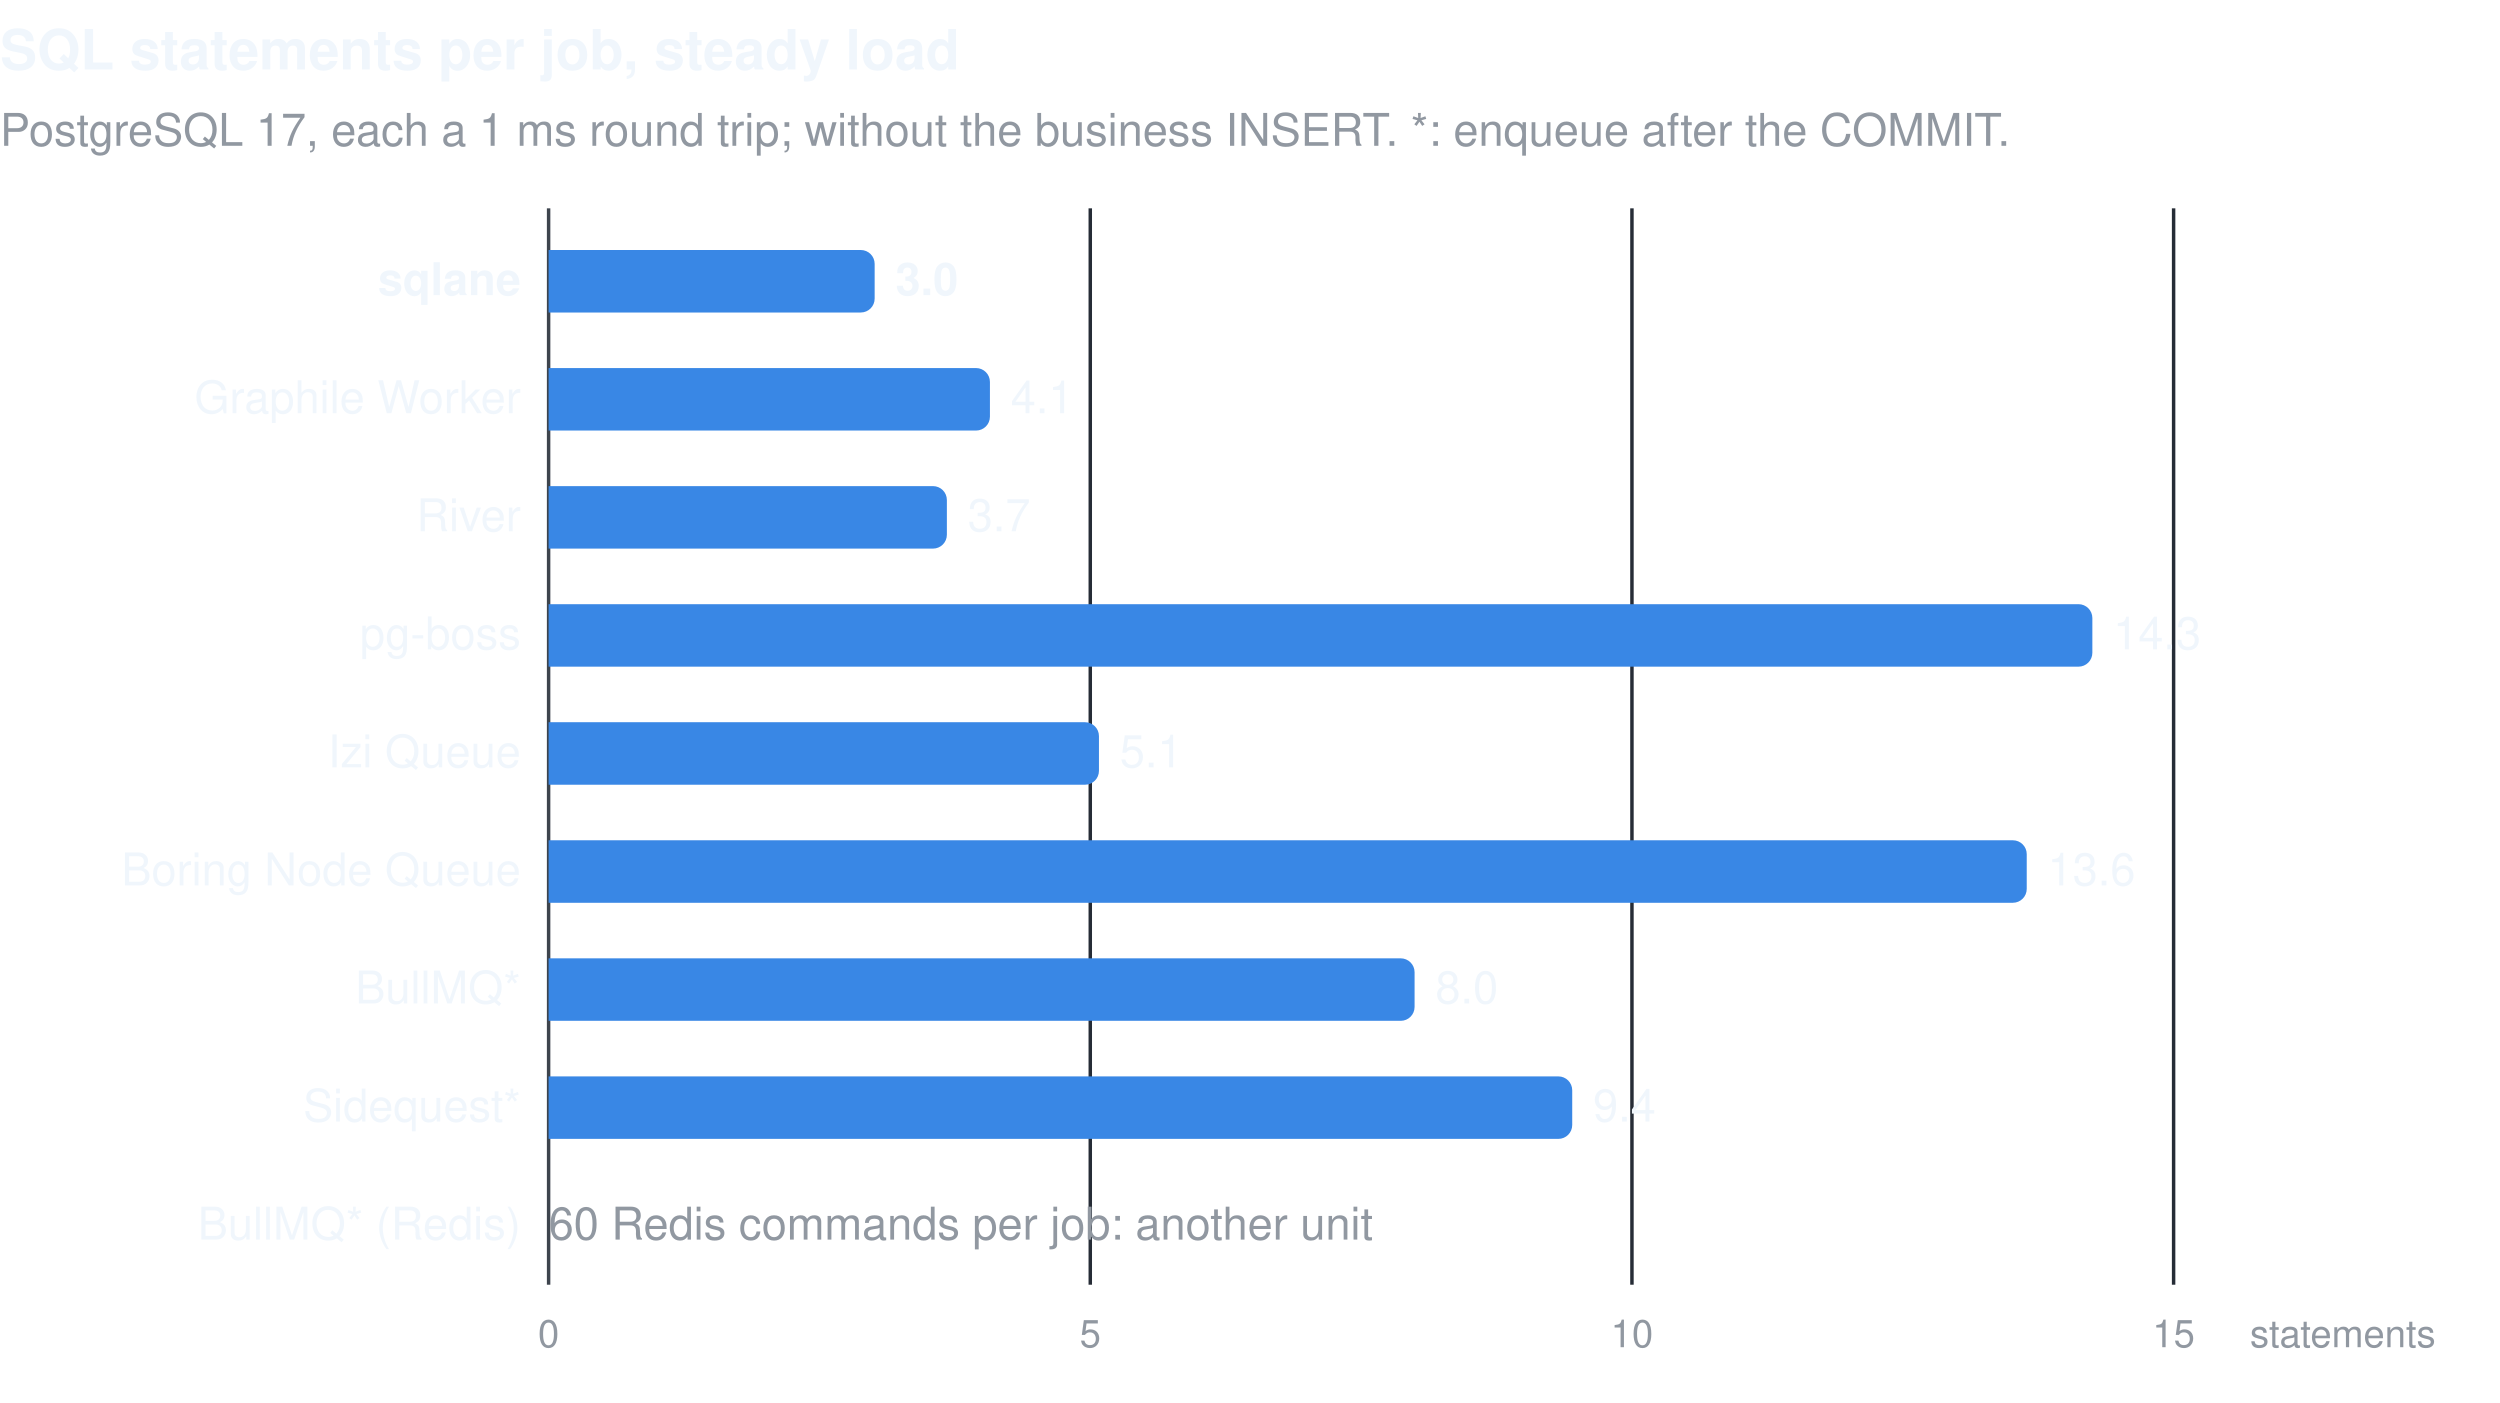
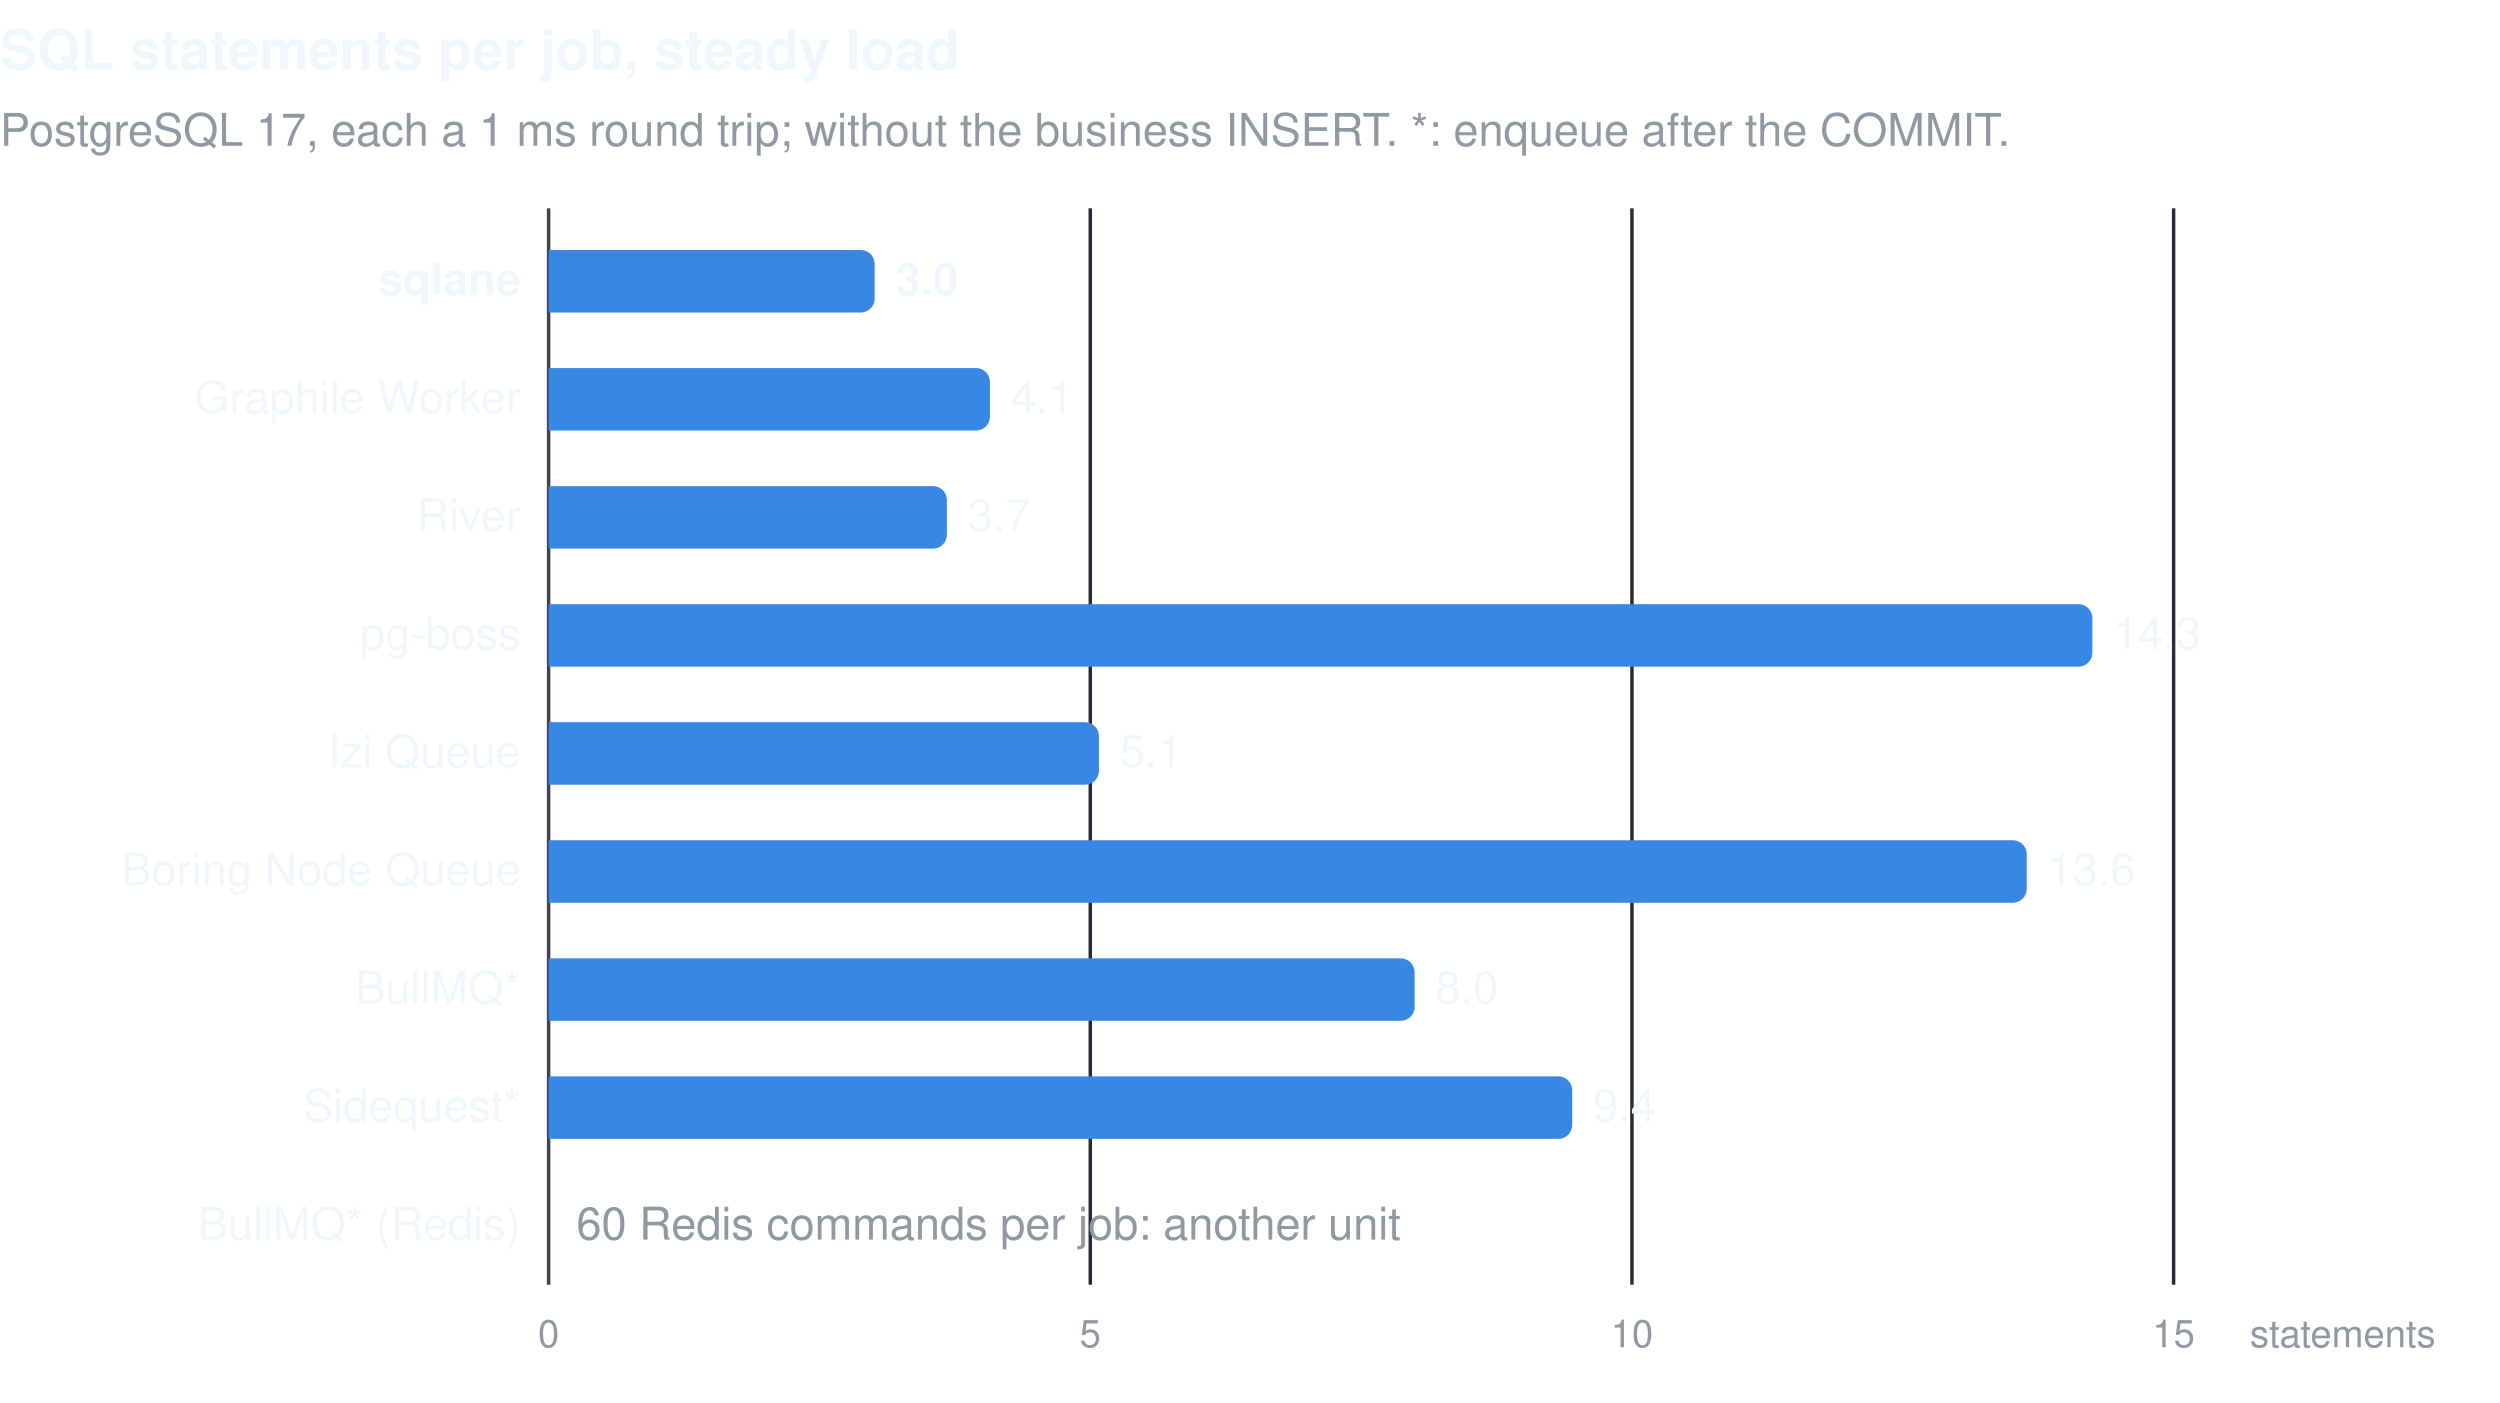
<svg xmlns="http://www.w3.org/2000/svg" width="720" height="404" viewBox="0 0 720 404" font-family="-apple-system, BlinkMacSystemFont, 'Segoe UI', Helvetica, Arial, sans-serif" role="img" aria-label="SQL statements per job, steady load">
  <text x="0" y="20" font-size="16" font-weight="600" fill="#f0f6fc">SQL statements per job, steady load</text>
  <text x="0" y="42" font-size="13" fill="#9198a1">PostgreSQL 17, each a 1 ms round trip; without the business INSERT. *: enqueue after the COMMIT.</text>
  <line x1="158.0" y1="60" x2="158.0" y2="370" stroke="#3d444d" />
  <text x="158.0" y="388" font-size="11" fill="#9198a1" text-anchor="middle">0</text>
  <line x1="314.0" y1="60" x2="314.0" y2="370" stroke="#262c36" />
  <text x="314.0" y="388" font-size="11" fill="#9198a1" text-anchor="middle">5</text>
  <line x1="470.0" y1="60" x2="470.0" y2="370" stroke="#262c36" />
  <text x="470.0" y="388" font-size="11" fill="#9198a1" text-anchor="middle">10</text>
  <line x1="626.0" y1="60" x2="626.0" y2="370" stroke="#262c36" />
  <text x="626.0" y="388" font-size="11" fill="#9198a1" text-anchor="middle">15</text>
  <text x="648" y="388" font-size="11" fill="#9198a1">statements</text>
  <text x="150" y="85" font-size="13" fill="#f0f6fc" text-anchor="end" font-weight="600">sqlane</text>
  <path d="M158,72H247.9A4,4 0 0 1 251.9,76V86A4,4 0 0 1 247.9,90H158Z" fill="#3987e5" />
  <text x="257.9" y="85" font-size="13" fill="#f0f6fc" font-weight="600">3.0</text>
  <text x="150" y="119" font-size="13" fill="#f0f6fc" text-anchor="end">Graphile Worker</text>
  <path d="M158,106H281.1A4,4 0 0 1 285.1,110V120A4,4 0 0 1 281.1,124H158Z" fill="#3987e5" />
  <text x="291.1" y="119" font-size="13" fill="#f0f6fc">4.1</text>
  <text x="150" y="153" font-size="13" fill="#f0f6fc" text-anchor="end">River</text>
  <path d="M158,140H268.7A4,4 0 0 1 272.7,144V154A4,4 0 0 1 268.7,158H158Z" fill="#3987e5" />
  <text x="278.7" y="153" font-size="13" fill="#f0f6fc">3.7</text>
  <text x="150" y="187" font-size="13" fill="#f0f6fc" text-anchor="end">pg-boss</text>
  <path d="M158,174H598.6A4,4 0 0 1 602.6,178V188A4,4 0 0 1 598.6,192H158Z" fill="#3987e5" />
  <text x="608.6" y="187" font-size="13" fill="#f0f6fc">14.3</text>
  <text x="150" y="221" font-size="13" fill="#f0f6fc" text-anchor="end">Izi Queue</text>
  <path d="M158,208H312.5A4,4 0 0 1 316.5,212V222A4,4 0 0 1 312.5,226H158Z" fill="#3987e5" />
  <text x="322.5" y="221" font-size="13" fill="#f0f6fc">5.1</text>
  <text x="150" y="255" font-size="13" fill="#f0f6fc" text-anchor="end">Boring Node Queue</text>
  <path d="M158,242H579.7A4,4 0 0 1 583.7,246V256A4,4 0 0 1 579.7,260H158Z" fill="#3987e5" />
  <text x="589.7" y="255" font-size="13" fill="#f0f6fc">13.6</text>
  <text x="150" y="289" font-size="13" fill="#f0f6fc" text-anchor="end">BullMQ*</text>
  <path d="M158,276H403.4A4,4 0 0 1 407.4,280V290A4,4 0 0 1 403.4,294H158Z" fill="#3987e5" />
  <text x="413.4" y="289" font-size="13" fill="#f0f6fc">8.0</text>
  <text x="150" y="323" font-size="13" fill="#f0f6fc" text-anchor="end">Sidequest*</text>
  <path d="M158,310H448.8A4,4 0 0 1 452.8,314V324A4,4 0 0 1 448.8,328H158Z" fill="#3987e5" />
  <text x="458.8" y="323" font-size="13" fill="#f0f6fc">9.4</text>
  <text x="150" y="357" font-size="13" fill="#f0f6fc" text-anchor="end">BullMQ* (Redis)</text>
-   <text x="158.0" y="357" font-size="13" fill="#9198a1">60 Redis commands per job: another unit</text>
+   <text x="166.0" y="357" font-size="13" fill="#9198a1">60 Redis commands per job: another unit</text>
</svg>
